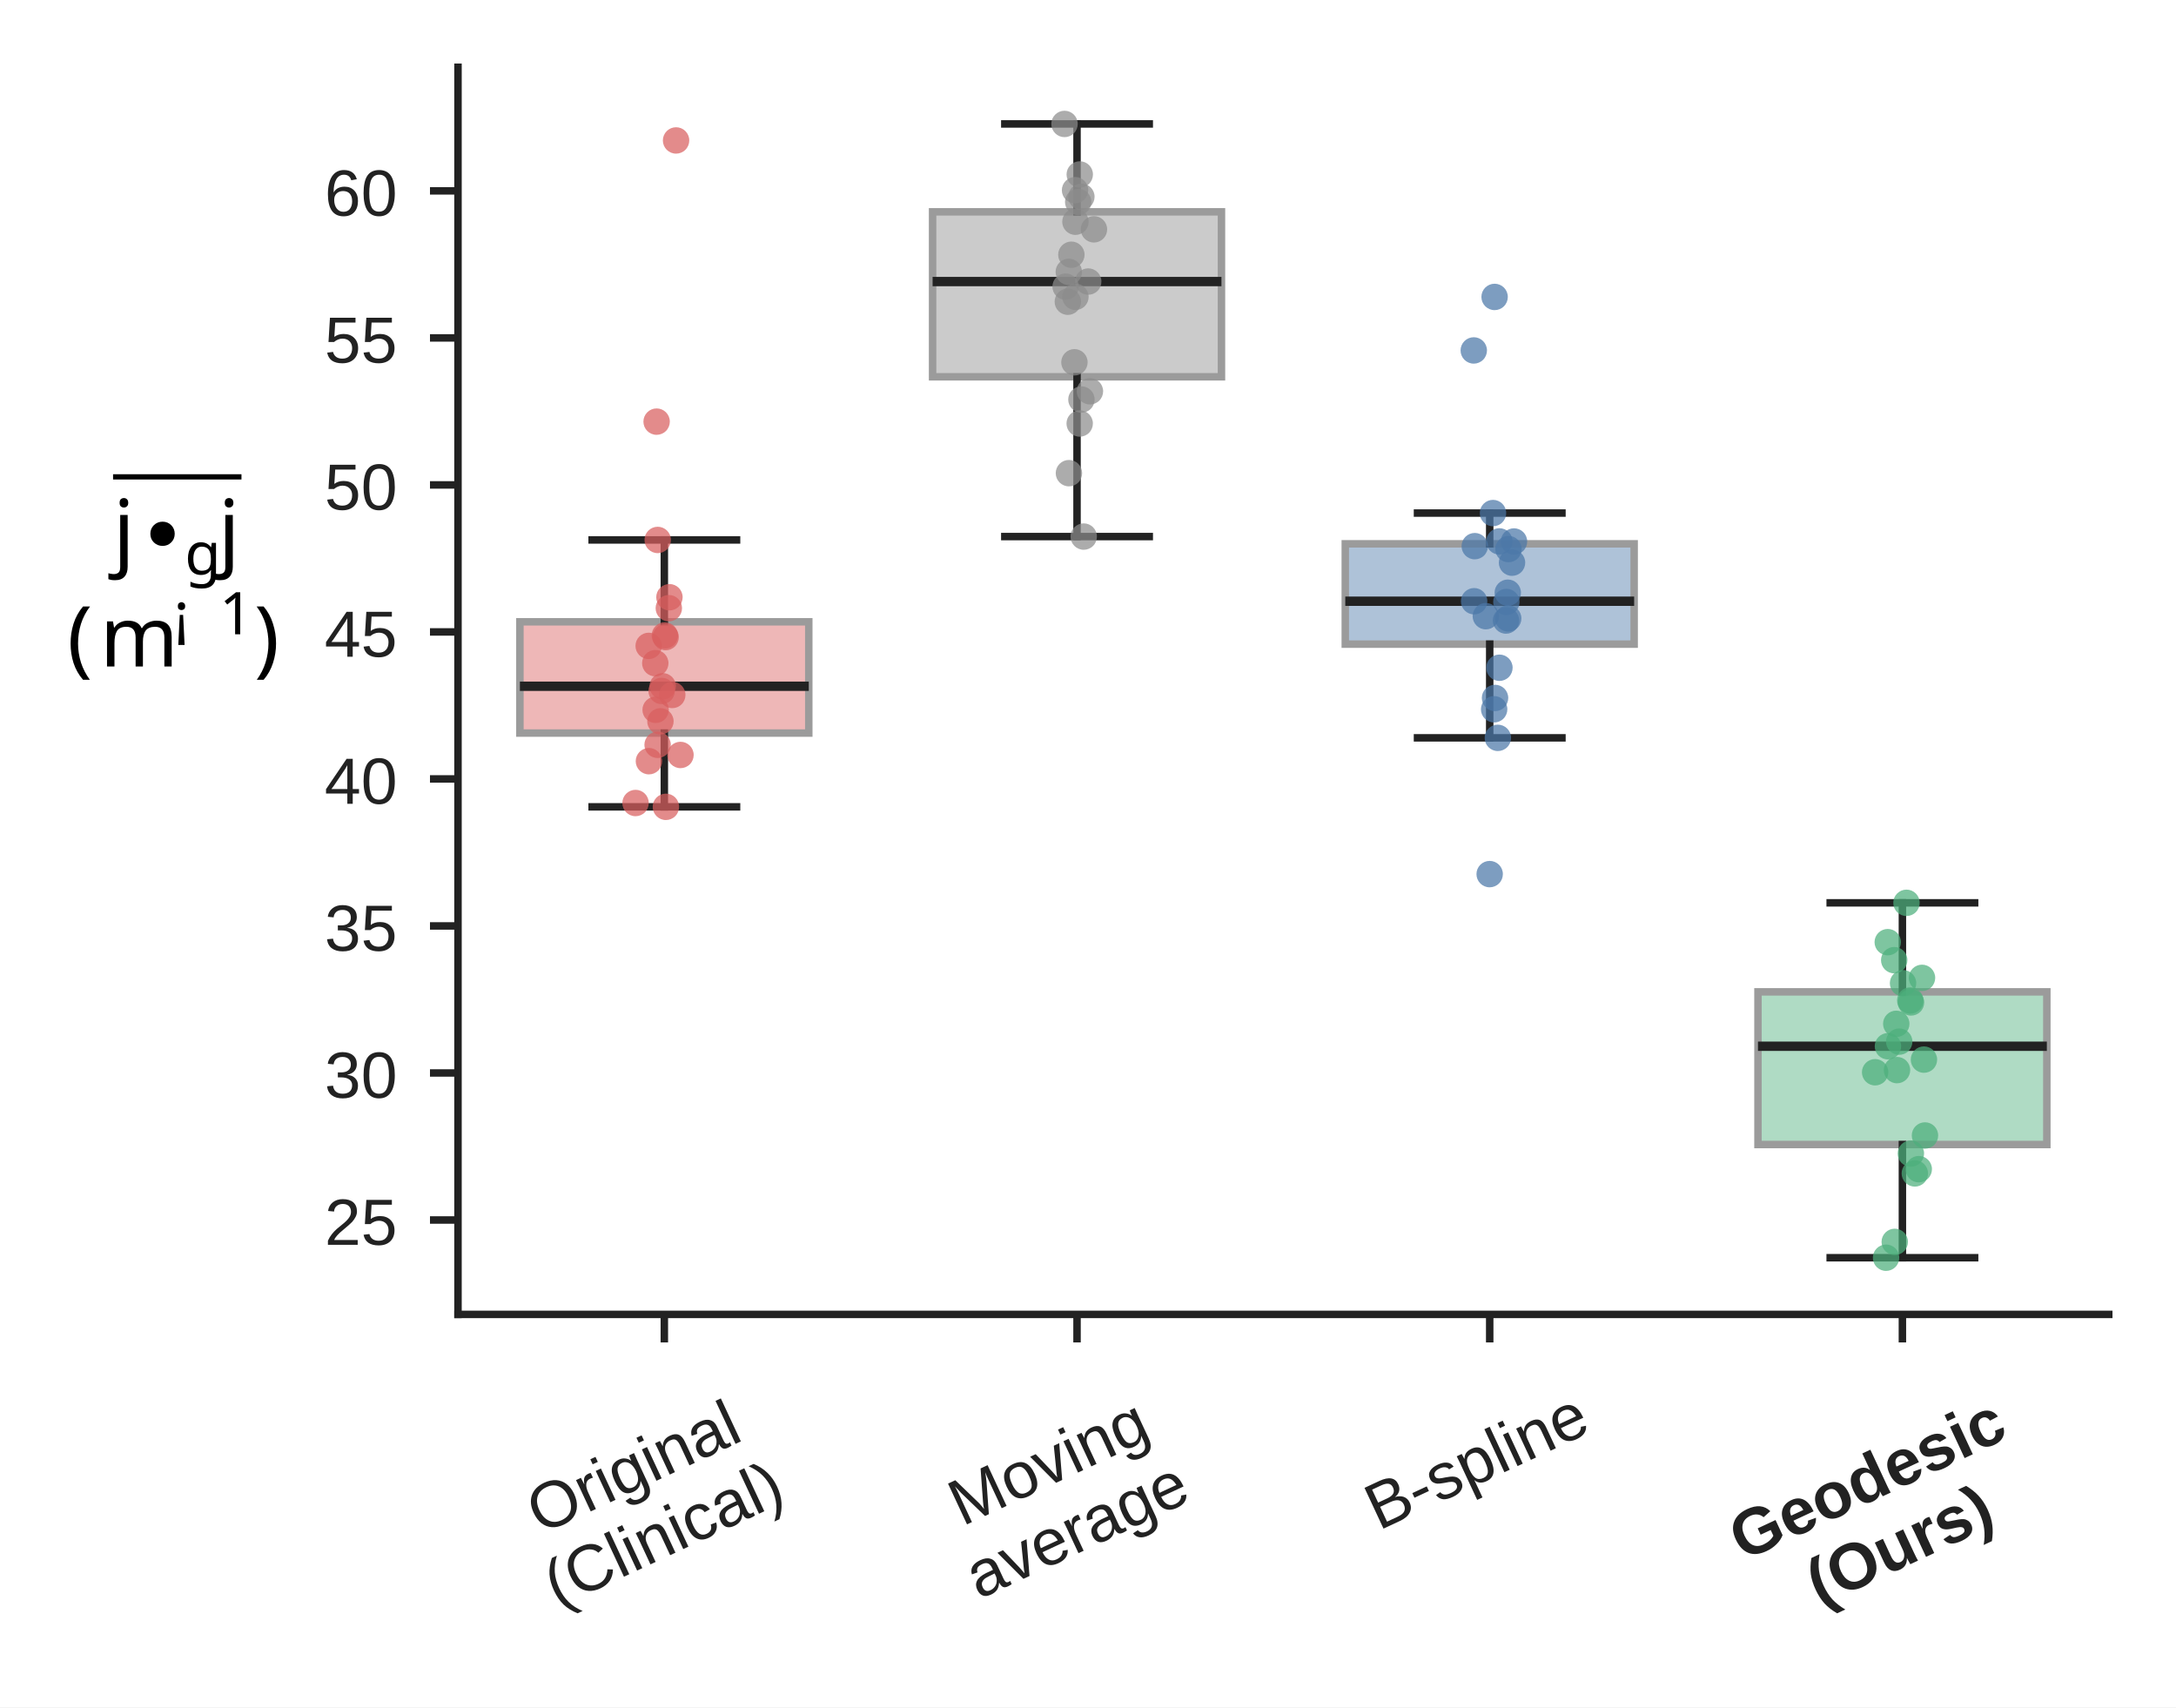
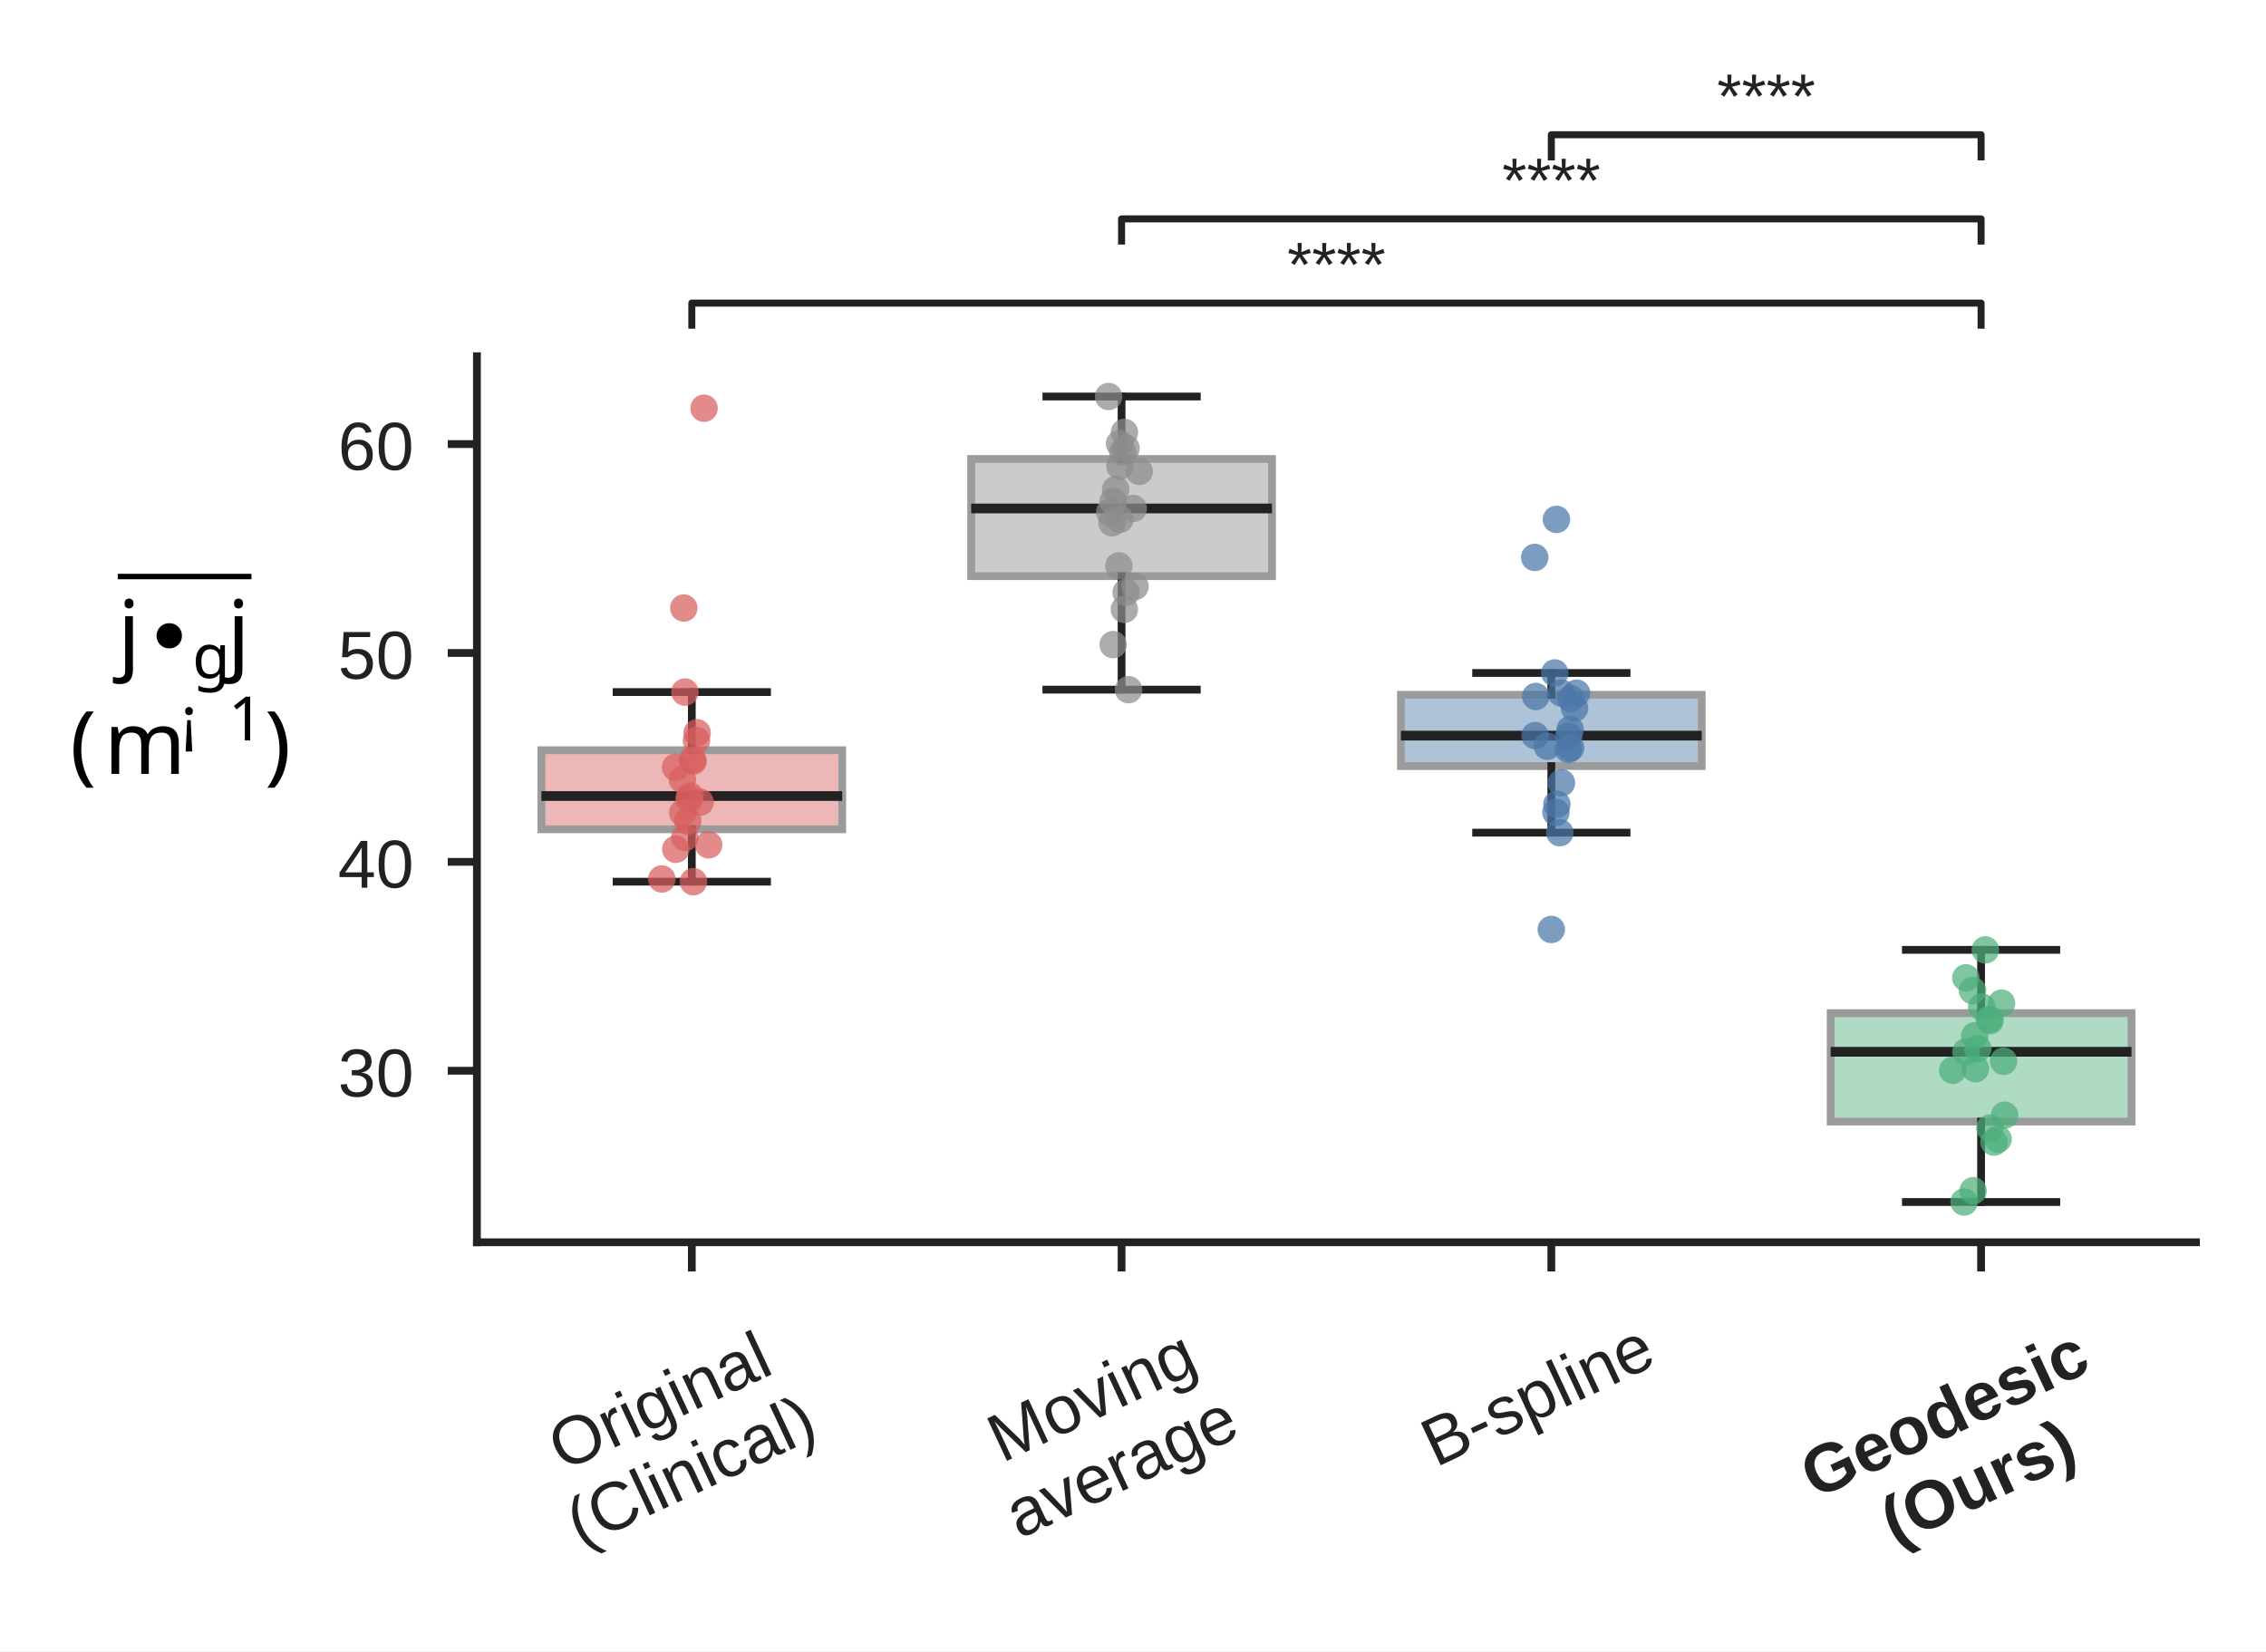
- <svg xmlns="http://www.w3.org/2000/svg" xmlns:xlink="http://www.w3.org/1999/xlink" width="232.976pt" height="182.769pt" viewBox="0 0 232.976 182.769" version="1.1">
+ <svg xmlns="http://www.w3.org/2000/svg" xmlns:xlink="http://www.w3.org/1999/xlink" width="232.976pt" height="169.815pt" viewBox="0 0 232.976 169.815" version="1.1">
  <defs>
    <style type="text/css">*{stroke-linejoin: round; stroke-linecap: butt}</style>
  </defs>
  <g id="figure_1">
    <g id="patch_1">
-       <path d="M 0 182.769  L 232.976 182.769  L 232.976 0  L 0 0  z " style="fill: #ffffff" />
+       <path d="M 0 169.815  L 232.976 169.815  L 232.976 0  L 0 0  z " style="fill: #ffffff" />
    </g>
    <g id="axes_1">
      <g id="patch_2">
-         <path d="M 49.036 140.705  L 225.776 140.705  L 225.776 7.2  L 49.036 7.2  z " style="fill: #ffffff" />
+         <path d="M 49.036 127.751  L 225.776 127.751  L 225.776 36.634  L 49.036 36.634  z " style="fill: #ffffff" />
      </g>
      <g id="matplotlib.axis_1">
        <g id="xtick_1">
          <g id="line2d_1">
            <defs>
-               <path id="m8efb5eeac6" d="M 0 0  L 0 3  " style="stroke: #222222; stroke-width: 0.8" />
+               <path id="me6452659dd" d="M 0 0  L 0 3  " style="stroke: #222222; stroke-width: 0.8" />
            </defs>
            <g>
-               <use xlink:href="#m8efb5eeac6" x="71.128" y="140.705" style="fill: #222222; stroke: #222222; stroke-width: 0.8" />
+               <use xlink:href="#me6452659dd" x="71.128" y="127.751" style="fill: #222222; stroke: #222222; stroke-width: 0.8" />
            </g>
          </g>
          <g id="text_1">
-             <text style="font-size: 7px; font-family: 'Arial', 'Helvetica', 'DejaVu Sans', sans-serif; fill: #222222" transform="translate(57.87559 164.3017) rotate(-25)">Original</text>
-             <text style="font-size: 7px; font-family: 'Arial', 'Helvetica', 'DejaVu Sans', sans-serif; fill: #222222" transform="translate(59.68748 172.1055) rotate(-25)">(Clinical)</text>
+             <text style="font-size: 7px; font-family: 'Arial', 'Helvetica', 'DejaVu Sans', sans-serif; fill: #222222" transform="translate(57.87559 151.3475) rotate(-25)">Original</text>
+             <text style="font-size: 7px; font-family: 'Arial', 'Helvetica', 'DejaVu Sans', sans-serif; fill: #222222" transform="translate(59.68748 159.1514) rotate(-25)">(Clinical)</text>
          </g>
        </g>
        <g id="xtick_2">
          <g id="line2d_2">
            <g>
-               <use xlink:href="#m8efb5eeac6" x="115.313" y="140.705" style="fill: #222222; stroke: #222222; stroke-width: 0.8" />
+               <use xlink:href="#me6452659dd" x="115.313" y="127.751" style="fill: #222222; stroke: #222222; stroke-width: 0.8" />
            </g>
          </g>
          <g id="text_2">
-             <text style="font-size: 7px; font-family: 'Arial', 'Helvetica', 'DejaVu Sans', sans-serif; fill: #222222" transform="translate(103.0128 163.4255) rotate(-25)">Moving</text>
-             <text style="font-size: 7px; font-family: 'Arial', 'Helvetica', 'DejaVu Sans', sans-serif; fill: #222222" transform="translate(104.7994 171.2412) rotate(-25)">average</text>
+             <text style="font-size: 7px; font-family: 'Arial', 'Helvetica', 'DejaVu Sans', sans-serif; fill: #222222" transform="translate(103.0128 150.4714) rotate(-25)">Moving</text>
+             <text style="font-size: 7px; font-family: 'Arial', 'Helvetica', 'DejaVu Sans', sans-serif; fill: #222222" transform="translate(104.7994 158.287) rotate(-25)">average</text>
          </g>
        </g>
        <g id="xtick_3">
          <g id="line2d_3">
            <g>
-               <use xlink:href="#m8efb5eeac6" x="159.498" y="140.705" style="fill: #222222; stroke: #222222; stroke-width: 0.8" />
+               <use xlink:href="#me6452659dd" x="159.498" y="127.751" style="fill: #222222; stroke: #222222; stroke-width: 0.8" />
            </g>
          </g>
          <g id="text_3">
-             <text style="font-size: 7px; font-family: 'Arial', 'Helvetica', 'DejaVu Sans', sans-serif; fill: #222222" transform="translate(147.6031 163.8806) rotate(-25)">B-spline</text>
+             <text style="font-size: 7px; font-family: 'Arial', 'Helvetica', 'DejaVu Sans', sans-serif; fill: #222222" transform="translate(147.6031 150.9264) rotate(-25)">B-spline</text>
          </g>
        </g>
        <g id="xtick_4">
          <g id="line2d_4">
            <g>
-               <use xlink:href="#m8efb5eeac6" x="203.683" y="140.705" style="fill: #222222; stroke: #222222; stroke-width: 0.8" />
+               <use xlink:href="#me6452659dd" x="203.683" y="127.751" style="fill: #222222; stroke: #222222; stroke-width: 0.8" />
            </g>
          </g>
          <g id="text_4">
-             <text style="font-weight: 700; font-size: 7px; font-family: 'Arial', 'Helvetica', 'DejaVu Sans', sans-serif; fill: #222222" transform="translate(186.6312 167.1453) rotate(-25)">Geodesic</text>
-             <text style="font-weight: 700; font-size: 7px; font-family: 'Arial', 'Helvetica', 'DejaVu Sans', sans-serif; fill: #222222" transform="translate(194.8497 171.9618) rotate(-25)">(Ours)</text>
+             <text style="font-weight: 700; font-size: 7px; font-family: 'Arial', 'Helvetica', 'DejaVu Sans', sans-serif; fill: #222222" transform="translate(186.6312 154.1912) rotate(-25)">Geodesic</text>
+             <text style="font-weight: 700; font-size: 7px; font-family: 'Arial', 'Helvetica', 'DejaVu Sans', sans-serif; fill: #222222" transform="translate(194.8497 159.0077) rotate(-25)">(Ours)</text>
          </g>
        </g>
      </g>
      <g id="matplotlib.axis_2">
        <g id="ytick_1">
          <g id="line2d_5">
            <defs>
-               <path id="m1b971b80a0" d="M 0 0  L -3 0  " style="stroke: #222222; stroke-width: 0.8" />
+               <path id="ma192ec0ff4" d="M 0 0  L -3 0  " style="stroke: #222222; stroke-width: 0.8" />
            </defs>
            <g>
-               <use xlink:href="#m1b971b80a0" x="49.036" y="130.598" style="fill: #222222; stroke: #222222; stroke-width: 0.8" />
+               <use xlink:href="#ma192ec0ff4" x="49.036" y="110.112" style="fill: #222222; stroke: #222222; stroke-width: 0.8" />
            </g>
          </g>
          <g id="text_5">
-             <text style="font-size: 7px; font-family: 'Arial', 'Helvetica', 'DejaVu Sans', sans-serif; text-anchor: end; fill: #222222" x="42.536" y="133.257" transform="rotate(-0 42.53583 133.2573)">25</text>
+             <text style="font-size: 7px; font-family: 'Arial', 'Helvetica', 'DejaVu Sans', sans-serif; text-anchor: end; fill: #222222" x="42.536" y="112.771" transform="rotate(-0 42.53583 112.7713)">30</text>
          </g>
        </g>
        <g id="ytick_2">
          <g id="line2d_6">
            <g>
-               <use xlink:href="#m1b971b80a0" x="49.036" y="114.86" style="fill: #222222; stroke: #222222; stroke-width: 0.8" />
+               <use xlink:href="#ma192ec0ff4" x="49.036" y="88.63" style="fill: #222222; stroke: #222222; stroke-width: 0.8" />
            </g>
          </g>
          <g id="text_6">
-             <text style="font-size: 7px; font-family: 'Arial', 'Helvetica', 'DejaVu Sans', sans-serif; text-anchor: end; fill: #222222" x="42.536" y="117.52" transform="rotate(-0 42.53583 117.5196)">30</text>
+             <text style="font-size: 7px; font-family: 'Arial', 'Helvetica', 'DejaVu Sans', sans-serif; text-anchor: end; fill: #222222" x="42.536" y="91.289" transform="rotate(-0 42.53583 91.28944)">40</text>
          </g>
        </g>
        <g id="ytick_3">
          <g id="line2d_7">
            <g>
-               <use xlink:href="#m1b971b80a0" x="49.036" y="99.122" style="fill: #222222; stroke: #222222; stroke-width: 0.8" />
+               <use xlink:href="#ma192ec0ff4" x="49.036" y="67.148" style="fill: #222222; stroke: #222222; stroke-width: 0.8" />
            </g>
          </g>
          <g id="text_7">
-             <text style="font-size: 7px; font-family: 'Arial', 'Helvetica', 'DejaVu Sans', sans-serif; text-anchor: end; fill: #222222" x="42.536" y="101.782" transform="rotate(-0 42.53583 101.7818)">35</text>
+             <text style="font-size: 7px; font-family: 'Arial', 'Helvetica', 'DejaVu Sans', sans-serif; text-anchor: end; fill: #222222" x="42.536" y="69.808" transform="rotate(-0 42.53583 69.80755)">50</text>
          </g>
        </g>
        <g id="ytick_4">
          <g id="line2d_8">
            <g>
-               <use xlink:href="#m1b971b80a0" x="49.036" y="83.385" style="fill: #222222; stroke: #222222; stroke-width: 0.8" />
+               <use xlink:href="#ma192ec0ff4" x="49.036" y="45.666" style="fill: #222222; stroke: #222222; stroke-width: 0.8" />
            </g>
          </g>
          <g id="text_8">
-             <text style="font-size: 7px; font-family: 'Arial', 'Helvetica', 'DejaVu Sans', sans-serif; text-anchor: end; fill: #222222" x="42.536" y="86.044" transform="rotate(-0 42.53583 86.04407)">40</text>
-           </g>
-         </g>
-         <g id="ytick_5">
-           <g id="line2d_9">
-             <g>
-               <use xlink:href="#m1b971b80a0" x="49.036" y="67.647" style="fill: #222222; stroke: #222222; stroke-width: 0.8" />
-             </g>
-           </g>
-           <g id="text_9">
-             <text style="font-size: 7px; font-family: 'Arial', 'Helvetica', 'DejaVu Sans', sans-serif; text-anchor: end; fill: #222222" x="42.536" y="70.306" transform="rotate(-0 42.53583 70.30631)">45</text>
-           </g>
-         </g>
-         <g id="ytick_6">
-           <g id="line2d_10">
-             <g>
-               <use xlink:href="#m1b971b80a0" x="49.036" y="51.909" style="fill: #222222; stroke: #222222; stroke-width: 0.8" />
-             </g>
-           </g>
-           <g id="text_10">
-             <text style="font-size: 7px; font-family: 'Arial', 'Helvetica', 'DejaVu Sans', sans-serif; text-anchor: end; fill: #222222" x="42.536" y="54.569" transform="rotate(-0 42.53583 54.56855)">50</text>
-           </g>
-         </g>
-         <g id="ytick_7">
-           <g id="line2d_11">
-             <g>
-               <use xlink:href="#m1b971b80a0" x="49.036" y="36.171" style="fill: #222222; stroke: #222222; stroke-width: 0.8" />
-             </g>
-           </g>
-           <g id="text_11">
-             <text style="font-size: 7px; font-family: 'Arial', 'Helvetica', 'DejaVu Sans', sans-serif; text-anchor: end; fill: #222222" x="42.536" y="38.831" transform="rotate(-0 42.53583 38.8308)">55</text>
-           </g>
-         </g>
-         <g id="ytick_8">
-           <g id="line2d_12">
-             <g>
-               <use xlink:href="#m1b971b80a0" x="49.036" y="20.434" style="fill: #222222; stroke: #222222; stroke-width: 0.8" />
-             </g>
-           </g>
-           <g id="text_12">
-             <text style="font-size: 7px; font-family: 'Arial', 'Helvetica', 'DejaVu Sans', sans-serif; text-anchor: end; fill: #222222" x="42.536" y="23.093" transform="rotate(-0 42.53583 23.09304)">60</text>
-           </g>
-         </g>
-         <g id="text_13">
-           <g transform="translate(12.105 59.64247)">
+             <text style="font-size: 7px; font-family: 'Arial', 'Helvetica', 'DejaVu Sans', sans-serif; text-anchor: end; fill: #222222" x="42.536" y="48.326" transform="rotate(-0 42.53583 48.32567)">60</text>
+           </g>
+         </g>
+         <g id="text_9">
+           <g transform="translate(12.105 67.88259)">
            <text>
              <tspan x="0" y="0.312" style="font-size: 9px; font-family: 'cmsy10'">j</tspan>
              <tspan x="11.257" y="0.312" style="font-size: 9px; font-family: 'cmsy10'">j</tspan>
              <tspan x="2.492" y="0.312" style="font-size: 9px; font-family: 'cmmi10'">∙</tspan>
              <tspan x="7.677" y="1.843" style="font-size: 6.3px; font-family: 'cmmi10'">g</tspan>
            </text>
            <rect x="0" y="-8.875" width="13.748" height="0.562" />
          </g>
-           <g transform="translate(7.2 71.70248)">
+           <g transform="translate(7.2 79.94259)">
            <text>
              <tspan x="0" y="-0.356" style="font-size: 9px; font-family: 'cmr10'">(</tspan>
              <tspan x="3.494" y="-0.356" style="font-size: 9px; font-family: 'cmr10'">m</tspan>
              <tspan x="20.011" y="-0.356" style="font-size: 9px; font-family: 'cmr10'">)</tspan>
              <tspan x="11.392" y="-3.8" style="font-size: 6.3px; font-family: 'cmsy10'">¡</tspan>
              <tspan x="16.287" y="-3.8" style="font-size: 6.3px; font-family: 'cmr10'">1</tspan>
            </text>
          </g>
        </g>
      </g>
      <g id="patch_3">
-         <path d="M 55.664 78.474  L 86.593 78.474  L 86.593 66.564  L 55.664 66.564  L 55.664 78.474  z " clip-path="url(#p00fdfb1974)" style="fill: #d95f5f; opacity: 0.45; stroke: #222222; stroke-width: 0.8; stroke-linejoin: miter" />
+         <path d="M 55.664 85.279  L 86.593 85.279  L 86.593 77.15  L 55.664 77.15  L 55.664 85.279  z " clip-path="url(#p60077879af)" style="fill: #d95f5f; opacity: 0.45; stroke: #222222; stroke-width: 0.8; stroke-linejoin: miter" />
+       </g>
+       <g id="line2d_9">
+         <path d="M 71.128 85.279  L 71.128 90.668  " clip-path="url(#p60077879af)" style="fill: none; stroke: #222222; stroke-width: 0.8; stroke-linecap: square" />
+       </g>
+       <g id="line2d_10">
+         <path d="M 71.128 77.15  L 71.128 71.169  " clip-path="url(#p60077879af)" style="fill: none; stroke: #222222; stroke-width: 0.8; stroke-linecap: square" />
+       </g>
+       <g id="line2d_11">
+         <path d="M 63.396 90.668  L 78.861 90.668  " clip-path="url(#p60077879af)" style="fill: none; stroke: #222222; stroke-width: 0.8; stroke-linecap: square" />
+       </g>
+       <g id="line2d_12">
+         <path d="M 63.396 71.169  L 78.861 71.169  " clip-path="url(#p60077879af)" style="fill: none; stroke: #222222; stroke-width: 0.8; stroke-linecap: square" />
+       </g>
+       <g id="patch_4">
+         <path d="M 99.849 59.249  L 130.778 59.249  L 130.778 47.198  L 99.849 47.198  L 99.849 59.249  z " clip-path="url(#p60077879af)" style="fill: #8c8c8c; opacity: 0.45; stroke: #222222; stroke-width: 0.8; stroke-linejoin: miter" />
      </g>
      <g id="line2d_13">
-         <path d="M 71.128 78.474  L 71.128 86.371  " clip-path="url(#p00fdfb1974)" style="fill: none; stroke: #222222; stroke-width: 0.8; stroke-linecap: square" />
+         <path d="M 115.313 59.249  L 115.313 70.923  " clip-path="url(#p60077879af)" style="fill: none; stroke: #222222; stroke-width: 0.8; stroke-linecap: square" />
      </g>
      <g id="line2d_14">
-         <path d="M 71.128 66.564  L 71.128 57.801  " clip-path="url(#p00fdfb1974)" style="fill: none; stroke: #222222; stroke-width: 0.8; stroke-linecap: square" />
+         <path d="M 115.313 47.198  L 115.313 40.776  " clip-path="url(#p60077879af)" style="fill: none; stroke: #222222; stroke-width: 0.8; stroke-linecap: square" />
      </g>
      <g id="line2d_15">
-         <path d="M 63.396 86.371  L 78.861 86.371  " clip-path="url(#p00fdfb1974)" style="fill: none; stroke: #222222; stroke-width: 0.8; stroke-linecap: square" />
+         <path d="M 107.581 70.923  L 123.046 70.923  " clip-path="url(#p60077879af)" style="fill: none; stroke: #222222; stroke-width: 0.8; stroke-linecap: square" />
      </g>
      <g id="line2d_16">
-         <path d="M 63.396 57.801  L 78.861 57.801  " clip-path="url(#p00fdfb1974)" style="fill: none; stroke: #222222; stroke-width: 0.8; stroke-linecap: square" />
-       </g>
-       <g id="patch_4">
-         <path d="M 99.849 40.335  L 130.778 40.335  L 130.778 22.677  L 99.849 22.677  L 99.849 40.335  z " clip-path="url(#p00fdfb1974)" style="fill: #8c8c8c; opacity: 0.45; stroke: #222222; stroke-width: 0.8; stroke-linejoin: miter" />
+         <path d="M 107.581 40.776  L 123.046 40.776  " clip-path="url(#p60077879af)" style="fill: none; stroke: #222222; stroke-width: 0.8; stroke-linecap: square" />
+       </g>
+       <g id="patch_5">
+         <path d="M 144.034 78.781  L 174.963 78.781  L 174.963 71.452  L 144.034 71.452  L 144.034 78.781  z " clip-path="url(#p60077879af)" style="fill: #4c78a8; opacity: 0.45; stroke: #222222; stroke-width: 0.8; stroke-linejoin: miter" />
      </g>
      <g id="line2d_17">
-         <path d="M 115.313 40.335  L 115.313 57.44  " clip-path="url(#p00fdfb1974)" style="fill: none; stroke: #222222; stroke-width: 0.8; stroke-linecap: square" />
+         <path d="M 159.498 78.781  L 159.498 85.629  " clip-path="url(#p60077879af)" style="fill: none; stroke: #222222; stroke-width: 0.8; stroke-linecap: square" />
      </g>
      <g id="line2d_18">
-         <path d="M 115.313 22.677  L 115.313 13.268  " clip-path="url(#p00fdfb1974)" style="fill: none; stroke: #222222; stroke-width: 0.8; stroke-linecap: square" />
+         <path d="M 159.498 71.452  L 159.498 69.205  " clip-path="url(#p60077879af)" style="fill: none; stroke: #222222; stroke-width: 0.8; stroke-linecap: square" />
      </g>
      <g id="line2d_19">
-         <path d="M 107.581 57.44  L 123.046 57.44  " clip-path="url(#p00fdfb1974)" style="fill: none; stroke: #222222; stroke-width: 0.8; stroke-linecap: square" />
+         <path d="M 151.766 85.629  L 167.231 85.629  " clip-path="url(#p60077879af)" style="fill: none; stroke: #222222; stroke-width: 0.8; stroke-linecap: square" />
      </g>
      <g id="line2d_20">
-         <path d="M 107.581 13.268  L 123.046 13.268  " clip-path="url(#p00fdfb1974)" style="fill: none; stroke: #222222; stroke-width: 0.8; stroke-linecap: square" />
-       </g>
-       <g id="patch_5">
-         <path d="M 144.034 68.954  L 174.963 68.954  L 174.963 58.216  L 144.034 58.216  L 144.034 68.954  z " clip-path="url(#p00fdfb1974)" style="fill: #4c78a8; opacity: 0.45; stroke: #222222; stroke-width: 0.8; stroke-linejoin: miter" />
+         <path d="M 151.766 69.205  L 167.231 69.205  " clip-path="url(#p60077879af)" style="fill: none; stroke: #222222; stroke-width: 0.8; stroke-linecap: square" />
+       </g>
+       <g id="patch_6">
+         <path d="M 188.219 115.34  L 219.148 115.34  L 219.148 104.186  L 188.219 104.186  L 188.219 115.34  z " clip-path="url(#p60077879af)" style="fill: #4daf7c; opacity: 0.45; stroke: #222222; stroke-width: 0.8; stroke-linejoin: miter" />
      </g>
      <g id="line2d_21">
-         <path d="M 159.498 68.954  L 159.498 78.987  " clip-path="url(#p00fdfb1974)" style="fill: none; stroke: #222222; stroke-width: 0.8; stroke-linecap: square" />
+         <path d="M 203.683 115.34  L 203.683 123.609  " clip-path="url(#p60077879af)" style="fill: none; stroke: #222222; stroke-width: 0.8; stroke-linecap: square" />
      </g>
      <g id="line2d_22">
-         <path d="M 159.498 58.216  L 159.498 54.923  " clip-path="url(#p00fdfb1974)" style="fill: none; stroke: #222222; stroke-width: 0.8; stroke-linecap: square" />
+         <path d="M 203.683 104.186  L 203.683 97.681  " clip-path="url(#p60077879af)" style="fill: none; stroke: #222222; stroke-width: 0.8; stroke-linecap: square" />
      </g>
      <g id="line2d_23">
-         <path d="M 151.766 78.987  L 167.231 78.987  " clip-path="url(#p00fdfb1974)" style="fill: none; stroke: #222222; stroke-width: 0.8; stroke-linecap: square" />
+         <path d="M 195.951 123.609  L 211.416 123.609  " clip-path="url(#p60077879af)" style="fill: none; stroke: #222222; stroke-width: 0.8; stroke-linecap: square" />
      </g>
      <g id="line2d_24">
-         <path d="M 151.766 54.923  L 167.231 54.923  " clip-path="url(#p00fdfb1974)" style="fill: none; stroke: #222222; stroke-width: 0.8; stroke-linecap: square" />
-       </g>
-       <g id="patch_6">
-         <path d="M 188.219 122.52  L 219.148 122.52  L 219.148 106.178  L 188.219 106.178  L 188.219 122.52  z " clip-path="url(#p00fdfb1974)" style="fill: #4daf7c; opacity: 0.45; stroke: #222222; stroke-width: 0.8; stroke-linejoin: miter" />
+         <path d="M 195.951 97.681  L 211.416 97.681  " clip-path="url(#p60077879af)" style="fill: none; stroke: #222222; stroke-width: 0.8; stroke-linecap: square" />
      </g>
      <g id="line2d_25">
-         <path d="M 203.683 122.52  L 203.683 134.637  " clip-path="url(#p00fdfb1974)" style="fill: none; stroke: #222222; stroke-width: 0.8; stroke-linecap: square" />
+         <path d="M 71.128 33.445  L 71.128 31.167  L 203.683 31.167  L 203.683 33.445  " style="fill: none; stroke: #222222; stroke-width: 0.72; stroke-linecap: square" />
      </g>
      <g id="line2d_26">
-         <path d="M 203.683 106.178  L 203.683 96.646  " clip-path="url(#p00fdfb1974)" style="fill: none; stroke: #222222; stroke-width: 0.8; stroke-linecap: square" />
+         <path d="M 115.313 24.789  L 115.313 22.511  L 203.683 22.511  L 203.683 24.789  " style="fill: none; stroke: #222222; stroke-width: 0.72; stroke-linecap: square" />
      </g>
      <g id="line2d_27">
-         <path d="M 195.951 134.637  L 211.416 134.637  " clip-path="url(#p00fdfb1974)" style="fill: none; stroke: #222222; stroke-width: 0.8; stroke-linecap: square" />
+         <path d="M 159.498 16.133  L 159.498 13.855  L 203.683 13.855  L 203.683 16.133  " style="fill: none; stroke: #222222; stroke-width: 0.72; stroke-linecap: square" />
      </g>
      <g id="line2d_28">
-         <path d="M 195.951 96.646  L 211.416 96.646  " clip-path="url(#p00fdfb1974)" style="fill: none; stroke: #222222; stroke-width: 0.8; stroke-linecap: square" />
+         <path d="M 55.664 81.859  L 86.593 81.859  " clip-path="url(#p60077879af)" style="fill: none; stroke: #222222" />
      </g>
      <g id="line2d_29">
-         <path d="M 55.664 73.464  L 86.593 73.464  " clip-path="url(#p00fdfb1974)" style="fill: none; stroke: #222222" />
+         <path d="M 99.849 52.29  L 130.778 52.29  " clip-path="url(#p60077879af)" style="fill: none; stroke: #222222" />
      </g>
      <g id="line2d_30">
-         <path d="M 99.849 30.139  L 130.778 30.139  " clip-path="url(#p00fdfb1974)" style="fill: none; stroke: #222222" />
+         <path d="M 144.034 75.646  L 174.963 75.646  " clip-path="url(#p60077879af)" style="fill: none; stroke: #222222" />
      </g>
      <g id="line2d_31">
-         <path d="M 144.034 64.361  L 174.963 64.361  " clip-path="url(#p00fdfb1974)" style="fill: none; stroke: #222222" />
-       </g>
-       <g id="line2d_32">
-         <path d="M 188.219 111.998  L 219.148 111.998  " clip-path="url(#p00fdfb1974)" style="fill: none; stroke: #222222" />
+         <path d="M 188.219 108.159  L 219.148 108.159  " clip-path="url(#p60077879af)" style="fill: none; stroke: #222222" />
      </g>
      <g id="patch_7">
-         <path d="M 49.036 140.705  L 49.036 7.2  " style="fill: none; stroke: #222222; stroke-width: 0.8; stroke-linejoin: miter; stroke-linecap: square" />
+         <path d="M 49.036 127.751  L 49.036 36.634  " style="fill: none; stroke: #222222; stroke-width: 0.8; stroke-linejoin: miter; stroke-linecap: square" />
      </g>
      <g id="patch_8">
-         <path d="M 49.036 140.705  L 225.776 140.705  " style="fill: none; stroke: #222222; stroke-width: 0.8; stroke-linejoin: miter; stroke-linecap: square" />
+         <path d="M 49.036 127.751  L 225.776 127.751  " style="fill: none; stroke: #222222; stroke-width: 0.8; stroke-linejoin: miter; stroke-linecap: square" />
      </g>
      <g id="PathCollection_1">
        <defs>
-           <path id="mad8cd3c42a" d="M 0 1.414  C 0.375 1.414 0.735 1.265 1 1  C 1.265 0.735 1.414 0.375 1.414 0  C 1.414 -0.375 1.265 -0.735 1 -1  C 0.735 -1.265 0.375 -1.414 0 -1.414  C -0.375 -1.414 -0.735 -1.265 -1 -1  C -1.265 -0.735 -1.414 -0.375 -1.414 0  C -1.414 0.375 -1.265 0.735 -1 1  C -0.735 1.265 -0.375 1.414 0 1.414  z " />
+           <path id="mb245ec2bf5" d="M 0 1.414  C 0.375 1.414 0.735 1.265 1 1  C 1.265 0.735 1.414 0.375 1.414 0  C 1.414 -0.375 1.265 -0.735 1 -1  C 0.735 -1.265 0.375 -1.414 0 -1.414  C -0.375 -1.414 -0.735 -1.265 -1 -1  C -1.265 -0.735 -1.414 -0.375 -1.414 0  C -1.414 0.375 -1.265 0.735 -1 1  C -0.735 1.265 -0.375 1.414 0 1.414  z " />
        </defs>
-         <g clip-path="url(#p00fdfb1974)">
-           <use xlink:href="#mad8cd3c42a" x="71.295" y="86.371" style="fill: #d95f5f; fill-opacity: 0.72" />
-           <use xlink:href="#mad8cd3c42a" x="70.953" y="73.464" style="fill: #d95f5f; fill-opacity: 0.72" />
-           <use xlink:href="#mad8cd3c42a" x="71.977" y="74.395" style="fill: #d95f5f; fill-opacity: 0.72" />
-           <use xlink:href="#mad8cd3c42a" x="71.267" y="68.202" style="fill: #d95f5f; fill-opacity: 0.72" />
-           <use xlink:href="#mad8cd3c42a" x="70.418" y="57.801" style="fill: #d95f5f; fill-opacity: 0.72" />
-           <use xlink:href="#mad8cd3c42a" x="71.608" y="65.105" style="fill: #d95f5f; fill-opacity: 0.72" />
-           <use xlink:href="#mad8cd3c42a" x="72.857" y="80.818" style="fill: #d95f5f; fill-opacity: 0.72" />
-           <use xlink:href="#mad8cd3c42a" x="72.384" y="15.034" style="fill: #d95f5f; fill-opacity: 0.72" />
-           <use xlink:href="#mad8cd3c42a" x="70.196" y="75.984" style="fill: #d95f5f; fill-opacity: 0.72" />
-           <use xlink:href="#mad8cd3c42a" x="69.451" y="69.141" style="fill: #d95f5f; fill-opacity: 0.72" />
-           <use xlink:href="#mad8cd3c42a" x="70.302" y="45.135" style="fill: #d95f5f; fill-opacity: 0.72" />
-           <use xlink:href="#mad8cd3c42a" x="71.183" y="68.023" style="fill: #d95f5f; fill-opacity: 0.72" />
-           <use xlink:href="#mad8cd3c42a" x="68.046" y="85.961" style="fill: #d95f5f; fill-opacity: 0.72" />
-           <use xlink:href="#mad8cd3c42a" x="70.838" y="73.965" style="fill: #d95f5f; fill-opacity: 0.72" />
-           <use xlink:href="#mad8cd3c42a" x="69.477" y="81.484" style="fill: #d95f5f; fill-opacity: 0.72" />
-           <use xlink:href="#mad8cd3c42a" x="70.158" y="70.994" style="fill: #d95f5f; fill-opacity: 0.72" />
-           <use xlink:href="#mad8cd3c42a" x="70.407" y="79.732" style="fill: #d95f5f; fill-opacity: 0.72" />
-           <use xlink:href="#mad8cd3c42a" x="70.709" y="77.217" style="fill: #d95f5f; fill-opacity: 0.72" />
-           <use xlink:href="#mad8cd3c42a" x="71.674" y="63.933" style="fill: #d95f5f; fill-opacity: 0.72" />
+         <g clip-path="url(#p60077879af)">
+           <use xlink:href="#mb245ec2bf5" x="71.295" y="90.668" style="fill: #d95f5f; fill-opacity: 0.72" />
+           <use xlink:href="#mb245ec2bf5" x="70.953" y="81.859" style="fill: #d95f5f; fill-opacity: 0.72" />
+           <use xlink:href="#mb245ec2bf5" x="71.977" y="82.495" style="fill: #d95f5f; fill-opacity: 0.72" />
+           <use xlink:href="#mb245ec2bf5" x="71.267" y="78.268" style="fill: #d95f5f; fill-opacity: 0.72" />
+           <use xlink:href="#mb245ec2bf5" x="70.418" y="71.169" style="fill: #d95f5f; fill-opacity: 0.72" />
+           <use xlink:href="#mb245ec2bf5" x="71.608" y="76.154" style="fill: #d95f5f; fill-opacity: 0.72" />
+           <use xlink:href="#mb245ec2bf5" x="72.857" y="86.878" style="fill: #d95f5f; fill-opacity: 0.72" />
+           <use xlink:href="#mb245ec2bf5" x="72.384" y="41.981" style="fill: #d95f5f; fill-opacity: 0.72" />
+           <use xlink:href="#mb245ec2bf5" x="70.196" y="83.579" style="fill: #d95f5f; fill-opacity: 0.72" />
+           <use xlink:href="#mb245ec2bf5" x="69.451" y="78.909" style="fill: #d95f5f; fill-opacity: 0.72" />
+           <use xlink:href="#mb245ec2bf5" x="70.302" y="62.525" style="fill: #d95f5f; fill-opacity: 0.72" />
+           <use xlink:href="#mb245ec2bf5" x="71.183" y="78.145" style="fill: #d95f5f; fill-opacity: 0.72" />
+           <use xlink:href="#mb245ec2bf5" x="68.046" y="90.388" style="fill: #d95f5f; fill-opacity: 0.72" />
+           <use xlink:href="#mb245ec2bf5" x="70.838" y="82.201" style="fill: #d95f5f; fill-opacity: 0.72" />
+           <use xlink:href="#mb245ec2bf5" x="69.477" y="87.333" style="fill: #d95f5f; fill-opacity: 0.72" />
+           <use xlink:href="#mb245ec2bf5" x="70.158" y="80.174" style="fill: #d95f5f; fill-opacity: 0.72" />
+           <use xlink:href="#mb245ec2bf5" x="70.407" y="86.137" style="fill: #d95f5f; fill-opacity: 0.72" />
+           <use xlink:href="#mb245ec2bf5" x="70.709" y="84.421" style="fill: #d95f5f; fill-opacity: 0.72" />
+           <use xlink:href="#mb245ec2bf5" x="71.674" y="75.354" style="fill: #d95f5f; fill-opacity: 0.72" />
        </g>
      </g>
      <g id="PathCollection_2">
        <defs>
-           <path id="m2438e38b45" d="M 0 1.414  C 0.375 1.414 0.735 1.265 1 1  C 1.265 0.735 1.414 0.375 1.414 0  C 1.414 -0.375 1.265 -0.735 1 -1  C 0.735 -1.265 0.375 -1.414 0 -1.414  C -0.375 -1.414 -0.735 -1.265 -1 -1  C -1.265 -0.735 -1.414 -0.375 -1.414 0  C -1.414 0.375 -1.265 0.735 -1 1  C -0.735 1.265 -0.375 1.414 0 1.414  z " />
+           <path id="m95ef25a8f2" d="M 0 1.414  C 0.375 1.414 0.735 1.265 1 1  C 1.265 0.735 1.414 0.375 1.414 0  C 1.414 -0.375 1.265 -0.735 1 -1  C 0.735 -1.265 0.375 -1.414 0 -1.414  C -0.375 -1.414 -0.735 -1.265 -1 -1  C -1.265 -0.735 -1.414 -0.375 -1.414 0  C -1.414 0.375 -1.265 0.735 -1 1  C -0.735 1.265 -0.375 1.414 0 1.414  z " />
        </defs>
-         <g clip-path="url(#p00fdfb1974)">
-           <use xlink:href="#m2438e38b45" x="116.695" y="41.887" style="fill: #8c8c8c; fill-opacity: 0.72" />
-           <use xlink:href="#m2438e38b45" x="115.143" y="23.735" style="fill: #8c8c8c; fill-opacity: 0.72" />
-           <use xlink:href="#m2438e38b45" x="117.125" y="24.549" style="fill: #8c8c8c; fill-opacity: 0.72" />
-           <use xlink:href="#m2438e38b45" x="114.432" y="29.104" style="fill: #8c8c8c; fill-opacity: 0.72" />
-           <use xlink:href="#m2438e38b45" x="115.779" y="21.064" style="fill: #8c8c8c; fill-opacity: 0.72" />
-           <use xlink:href="#m2438e38b45" x="116.511" y="30.139" style="fill: #8c8c8c; fill-opacity: 0.72" />
-           <use xlink:href="#m2438e38b45" x="115.438" y="21.619" style="fill: #8c8c8c; fill-opacity: 0.72" />
-           <use xlink:href="#m2438e38b45" x="114.328" y="32.298" style="fill: #8c8c8c; fill-opacity: 0.72" />
-           <use xlink:href="#m2438e38b45" x="114.092" y="30.687" style="fill: #8c8c8c; fill-opacity: 0.72" />
-           <use xlink:href="#m2438e38b45" x="114.707" y="27.269" style="fill: #8c8c8c; fill-opacity: 0.72" />
-           <use xlink:href="#m2438e38b45" x="115.605" y="18.676" style="fill: #8c8c8c; fill-opacity: 0.72" />
-           <use xlink:href="#m2438e38b45" x="113.975" y="13.268" style="fill: #8c8c8c; fill-opacity: 0.72" />
-           <use xlink:href="#m2438e38b45" x="115.036" y="38.783" style="fill: #8c8c8c; fill-opacity: 0.72" />
-           <use xlink:href="#m2438e38b45" x="115.102" y="20.36" style="fill: #8c8c8c; fill-opacity: 0.72" />
-           <use xlink:href="#m2438e38b45" x="116.03" y="57.44" style="fill: #8c8c8c; fill-opacity: 0.72" />
-           <use xlink:href="#m2438e38b45" x="115.598" y="45.335" style="fill: #8c8c8c; fill-opacity: 0.72" />
-           <use xlink:href="#m2438e38b45" x="115.784" y="42.769" style="fill: #8c8c8c; fill-opacity: 0.72" />
-           <use xlink:href="#m2438e38b45" x="114.447" y="50.651" style="fill: #8c8c8c; fill-opacity: 0.72" />
-           <use xlink:href="#m2438e38b45" x="115.142" y="31.775" style="fill: #8c8c8c; fill-opacity: 0.72" />
+         <g clip-path="url(#p60077879af)">
+           <use xlink:href="#m95ef25a8f2" x="116.695" y="60.308" style="fill: #8c8c8c; fill-opacity: 0.72" />
+           <use xlink:href="#m95ef25a8f2" x="115.143" y="47.92" style="fill: #8c8c8c; fill-opacity: 0.72" />
+           <use xlink:href="#m95ef25a8f2" x="117.125" y="48.475" style="fill: #8c8c8c; fill-opacity: 0.72" />
+           <use xlink:href="#m95ef25a8f2" x="114.432" y="51.584" style="fill: #8c8c8c; fill-opacity: 0.72" />
+           <use xlink:href="#m95ef25a8f2" x="115.779" y="46.097" style="fill: #8c8c8c; fill-opacity: 0.72" />
+           <use xlink:href="#m95ef25a8f2" x="116.511" y="52.29" style="fill: #8c8c8c; fill-opacity: 0.72" />
+           <use xlink:href="#m95ef25a8f2" x="115.438" y="46.475" style="fill: #8c8c8c; fill-opacity: 0.72" />
+           <use xlink:href="#m95ef25a8f2" x="114.328" y="53.764" style="fill: #8c8c8c; fill-opacity: 0.72" />
+           <use xlink:href="#m95ef25a8f2" x="114.092" y="52.664" style="fill: #8c8c8c; fill-opacity: 0.72" />
+           <use xlink:href="#m95ef25a8f2" x="114.707" y="50.331" style="fill: #8c8c8c; fill-opacity: 0.72" />
+           <use xlink:href="#m95ef25a8f2" x="115.605" y="44.467" style="fill: #8c8c8c; fill-opacity: 0.72" />
+           <use xlink:href="#m95ef25a8f2" x="113.975" y="40.776" style="fill: #8c8c8c; fill-opacity: 0.72" />
+           <use xlink:href="#m95ef25a8f2" x="115.036" y="58.19" style="fill: #8c8c8c; fill-opacity: 0.72" />
+           <use xlink:href="#m95ef25a8f2" x="115.102" y="45.616" style="fill: #8c8c8c; fill-opacity: 0.72" />
+           <use xlink:href="#m95ef25a8f2" x="116.03" y="70.923" style="fill: #8c8c8c; fill-opacity: 0.72" />
+           <use xlink:href="#m95ef25a8f2" x="115.598" y="62.662" style="fill: #8c8c8c; fill-opacity: 0.72" />
+           <use xlink:href="#m95ef25a8f2" x="115.784" y="60.91" style="fill: #8c8c8c; fill-opacity: 0.72" />
+           <use xlink:href="#m95ef25a8f2" x="114.447" y="66.289" style="fill: #8c8c8c; fill-opacity: 0.72" />
+           <use xlink:href="#m95ef25a8f2" x="115.142" y="53.406" style="fill: #8c8c8c; fill-opacity: 0.72" />
        </g>
      </g>
      <g id="PathCollection_3">
        <defs>
-           <path id="m1fdd7f4c68" d="M 0 1.414  C 0.375 1.414 0.735 1.265 1 1  C 1.265 0.735 1.414 0.375 1.414 0  C 1.414 -0.375 1.265 -0.735 1 -1  C 0.735 -1.265 0.375 -1.414 0 -1.414  C -0.375 -1.414 -0.735 -1.265 -1 -1  C -1.265 -0.735 -1.414 -0.375 -1.414 0  C -1.414 0.375 -1.265 0.735 -1 1  C -0.735 1.265 -0.375 1.414 0 1.414  z " />
+           <path id="m73c186d208" d="M 0 1.414  C 0.375 1.414 0.735 1.265 1 1  C 1.265 0.735 1.414 0.375 1.414 0  C 1.414 -0.375 1.265 -0.735 1 -1  C 0.735 -1.265 0.375 -1.414 0 -1.414  C -0.375 -1.414 -0.735 -1.265 -1 -1  C -1.265 -0.735 -1.414 -0.375 -1.414 0  C -1.414 0.375 -1.265 0.735 -1 1  C -0.735 1.265 -0.375 1.414 0 1.414  z " />
        </defs>
-         <g clip-path="url(#p00fdfb1974)">
-           <use xlink:href="#m1fdd7f4c68" x="160.538" y="71.481" style="fill: #4c78a8; fill-opacity: 0.72" />
-           <use xlink:href="#m1fdd7f4c68" x="161.478" y="66.202" style="fill: #4c78a8; fill-opacity: 0.72" />
-           <use xlink:href="#m1fdd7f4c68" x="157.829" y="64.361" style="fill: #4c78a8; fill-opacity: 0.72" />
-           <use xlink:href="#m1fdd7f4c68" x="161.505" y="58.779" style="fill: #4c78a8; fill-opacity: 0.72" />
-           <use xlink:href="#m1fdd7f4c68" x="161.282" y="64.442" style="fill: #4c78a8; fill-opacity: 0.72" />
-           <use xlink:href="#m1fdd7f4c68" x="160.534" y="57.957" style="fill: #4c78a8; fill-opacity: 0.72" />
-           <use xlink:href="#m1fdd7f4c68" x="159.849" y="54.923" style="fill: #4c78a8; fill-opacity: 0.72" />
-           <use xlink:href="#m1fdd7f4c68" x="159.082" y="65.962" style="fill: #4c78a8; fill-opacity: 0.72" />
-           <use xlink:href="#m1fdd7f4c68" x="161.431" y="63.449" style="fill: #4c78a8; fill-opacity: 0.72" />
-           <use xlink:href="#m1fdd7f4c68" x="162.097" y="57.966" style="fill: #4c78a8; fill-opacity: 0.72" />
-           <use xlink:href="#m1fdd7f4c68" x="161.887" y="60.234" style="fill: #4c78a8; fill-opacity: 0.72" />
-           <use xlink:href="#m1fdd7f4c68" x="161.242" y="66.427" style="fill: #4c78a8; fill-opacity: 0.72" />
-           <use xlink:href="#m1fdd7f4c68" x="159.972" y="75.927" style="fill: #4c78a8; fill-opacity: 0.72" />
-           <use xlink:href="#m1fdd7f4c68" x="157.897" y="58.465" style="fill: #4c78a8; fill-opacity: 0.72" />
-           <use xlink:href="#m1fdd7f4c68" x="159.493" y="93.572" style="fill: #4c78a8; fill-opacity: 0.72" />
-           <use xlink:href="#m1fdd7f4c68" x="160.369" y="78.987" style="fill: #4c78a8; fill-opacity: 0.72" />
-           <use xlink:href="#m1fdd7f4c68" x="157.791" y="37.514" style="fill: #4c78a8; fill-opacity: 0.72" />
-           <use xlink:href="#m1fdd7f4c68" x="160.022" y="31.786" style="fill: #4c78a8; fill-opacity: 0.72" />
-           <use xlink:href="#m1fdd7f4c68" x="160.068" y="74.715" style="fill: #4c78a8; fill-opacity: 0.72" />
+         <g clip-path="url(#p60077879af)">
+           <use xlink:href="#m73c186d208" x="160.538" y="80.506" style="fill: #4c78a8; fill-opacity: 0.72" />
+           <use xlink:href="#m73c186d208" x="161.478" y="76.903" style="fill: #4c78a8; fill-opacity: 0.72" />
+           <use xlink:href="#m73c186d208" x="157.829" y="75.646" style="fill: #4c78a8; fill-opacity: 0.72" />
+           <use xlink:href="#m73c186d208" x="161.505" y="71.837" style="fill: #4c78a8; fill-opacity: 0.72" />
+           <use xlink:href="#m73c186d208" x="161.282" y="75.702" style="fill: #4c78a8; fill-opacity: 0.72" />
+           <use xlink:href="#m73c186d208" x="160.534" y="71.276" style="fill: #4c78a8; fill-opacity: 0.72" />
+           <use xlink:href="#m73c186d208" x="159.849" y="69.205" style="fill: #4c78a8; fill-opacity: 0.72" />
+           <use xlink:href="#m73c186d208" x="159.082" y="76.739" style="fill: #4c78a8; fill-opacity: 0.72" />
+           <use xlink:href="#m73c186d208" x="161.431" y="75.024" style="fill: #4c78a8; fill-opacity: 0.72" />
+           <use xlink:href="#m73c186d208" x="162.097" y="71.282" style="fill: #4c78a8; fill-opacity: 0.72" />
+           <use xlink:href="#m73c186d208" x="161.887" y="72.829" style="fill: #4c78a8; fill-opacity: 0.72" />
+           <use xlink:href="#m73c186d208" x="161.242" y="77.056" style="fill: #4c78a8; fill-opacity: 0.72" />
+           <use xlink:href="#m73c186d208" x="159.972" y="83.54" style="fill: #4c78a8; fill-opacity: 0.72" />
+           <use xlink:href="#m73c186d208" x="157.897" y="71.622" style="fill: #4c78a8; fill-opacity: 0.72" />
+           <use xlink:href="#m73c186d208" x="159.493" y="95.583" style="fill: #4c78a8; fill-opacity: 0.72" />
+           <use xlink:href="#m73c186d208" x="160.369" y="85.629" style="fill: #4c78a8; fill-opacity: 0.72" />
+           <use xlink:href="#m73c186d208" x="157.791" y="57.323" style="fill: #4c78a8; fill-opacity: 0.72" />
+           <use xlink:href="#m73c186d208" x="160.022" y="53.414" style="fill: #4c78a8; fill-opacity: 0.72" />
+           <use xlink:href="#m73c186d208" x="160.068" y="82.713" style="fill: #4c78a8; fill-opacity: 0.72" />
        </g>
      </g>
      <g id="PathCollection_4">
        <defs>
-           <path id="mf3d6ae2134" d="M 0 1.414  C 0.375 1.414 0.735 1.265 1 1  C 1.265 0.735 1.414 0.375 1.414 0  C 1.414 -0.375 1.265 -0.735 1 -1  C 0.735 -1.265 0.375 -1.414 0 -1.414  C -0.375 -1.414 -0.735 -1.265 -1 -1  C -1.265 -0.735 -1.414 -0.375 -1.414 0  C -1.414 0.375 -1.265 0.735 -1 1  C -0.735 1.265 -0.375 1.414 0 1.414  z " />
+           <path id="m747096d4ab" d="M 0 1.414  C 0.375 1.414 0.735 1.265 1 1  C 1.265 0.735 1.414 0.375 1.414 0  C 1.414 -0.375 1.265 -0.735 1 -1  C 0.735 -1.265 0.375 -1.414 0 -1.414  C -0.375 -1.414 -0.735 -1.265 -1 -1  C -1.265 -0.735 -1.414 -0.375 -1.414 0  C -1.414 0.375 -1.265 0.735 -1 1  C -0.735 1.265 -0.375 1.414 0 1.414  z " />
        </defs>
-         <g clip-path="url(#p00fdfb1974)">
-           <use xlink:href="#mf3d6ae2134" x="204.606" y="107.31" style="fill: #4daf7c; fill-opacity: 0.72" />
-           <use xlink:href="#mf3d6ae2134" x="202.114" y="100.856" style="fill: #4daf7c; fill-opacity: 0.72" />
-           <use xlink:href="#mf3d6ae2134" x="202.806" y="102.783" style="fill: #4daf7c; fill-opacity: 0.72" />
-           <use xlink:href="#mf3d6ae2134" x="203.105" y="114.553" style="fill: #4daf7c; fill-opacity: 0.72" />
-           <use xlink:href="#mf3d6ae2134" x="202.133" y="111.998" style="fill: #4daf7c; fill-opacity: 0.72" />
-           <use xlink:href="#mf3d6ae2134" x="205.989" y="113.43" style="fill: #4daf7c; fill-opacity: 0.72" />
-           <use xlink:href="#mf3d6ae2134" x="203.026" y="109.599" style="fill: #4daf7c; fill-opacity: 0.72" />
-           <use xlink:href="#mf3d6ae2134" x="204.12" y="96.646" style="fill: #4daf7c; fill-opacity: 0.72" />
-           <use xlink:href="#mf3d6ae2134" x="203.341" y="111.506" style="fill: #4daf7c; fill-opacity: 0.72" />
-           <use xlink:href="#mf3d6ae2134" x="205.782" y="104.679" style="fill: #4daf7c; fill-opacity: 0.72" />
-           <use xlink:href="#mf3d6ae2134" x="205.434" y="125.157" style="fill: #4daf7c; fill-opacity: 0.72" />
-           <use xlink:href="#mf3d6ae2134" x="204.523" y="107.103" style="fill: #4daf7c; fill-opacity: 0.72" />
-           <use xlink:href="#mf3d6ae2134" x="200.763" y="114.784" style="fill: #4daf7c; fill-opacity: 0.72" />
-           <use xlink:href="#mf3d6ae2134" x="203.752" y="105.252" style="fill: #4daf7c; fill-opacity: 0.72" />
-           <use xlink:href="#mf3d6ae2134" x="204.59" y="123.487" style="fill: #4daf7c; fill-opacity: 0.72" />
-           <use xlink:href="#mf3d6ae2134" x="205.014" y="125.613" style="fill: #4daf7c; fill-opacity: 0.72" />
-           <use xlink:href="#mf3d6ae2134" x="202.864" y="132.942" style="fill: #4daf7c; fill-opacity: 0.72" />
-           <use xlink:href="#mf3d6ae2134" x="206.099" y="121.553" style="fill: #4daf7c; fill-opacity: 0.72" />
-           <use xlink:href="#mf3d6ae2134" x="201.933" y="134.637" style="fill: #4daf7c; fill-opacity: 0.72" />
-         </g>
+         <g clip-path="url(#p60077879af)">
+           <use xlink:href="#m747096d4ab" x="204.606" y="104.959" style="fill: #4daf7c; fill-opacity: 0.72" />
+           <use xlink:href="#m747096d4ab" x="202.114" y="100.554" style="fill: #4daf7c; fill-opacity: 0.72" />
+           <use xlink:href="#m747096d4ab" x="202.806" y="101.869" style="fill: #4daf7c; fill-opacity: 0.72" />
+           <use xlink:href="#m747096d4ab" x="203.105" y="109.902" style="fill: #4daf7c; fill-opacity: 0.72" />
+           <use xlink:href="#m747096d4ab" x="202.133" y="108.159" style="fill: #4daf7c; fill-opacity: 0.72" />
+           <use xlink:href="#m747096d4ab" x="205.989" y="109.136" style="fill: #4daf7c; fill-opacity: 0.72" />
+           <use xlink:href="#m747096d4ab" x="203.026" y="106.521" style="fill: #4daf7c; fill-opacity: 0.72" />
+           <use xlink:href="#m747096d4ab" x="204.12" y="97.681" style="fill: #4daf7c; fill-opacity: 0.72" />
+           <use xlink:href="#m747096d4ab" x="203.341" y="107.822" style="fill: #4daf7c; fill-opacity: 0.72" />
+           <use xlink:href="#m747096d4ab" x="205.782" y="103.163" style="fill: #4daf7c; fill-opacity: 0.72" />
+           <use xlink:href="#m747096d4ab" x="205.434" y="117.139" style="fill: #4daf7c; fill-opacity: 0.72" />
+           <use xlink:href="#m747096d4ab" x="204.523" y="104.818" style="fill: #4daf7c; fill-opacity: 0.72" />
+           <use xlink:href="#m747096d4ab" x="200.763" y="110.06" style="fill: #4daf7c; fill-opacity: 0.72" />
+           <use xlink:href="#m747096d4ab" x="203.752" y="103.555" style="fill: #4daf7c; fill-opacity: 0.72" />
+           <use xlink:href="#m747096d4ab" x="204.59" y="116" style="fill: #4daf7c; fill-opacity: 0.72" />
+           <use xlink:href="#m747096d4ab" x="205.014" y="117.451" style="fill: #4daf7c; fill-opacity: 0.72" />
+           <use xlink:href="#m747096d4ab" x="202.864" y="122.453" style="fill: #4daf7c; fill-opacity: 0.72" />
+           <use xlink:href="#m747096d4ab" x="206.099" y="114.68" style="fill: #4daf7c; fill-opacity: 0.72" />
+           <use xlink:href="#m747096d4ab" x="201.933" y="123.609" style="fill: #4daf7c; fill-opacity: 0.72" />
+         </g>
+       </g>
+       <g id="text_10">
+         <text style="font-size: 6.5px; font-family: 'Arial', 'Helvetica', 'DejaVu Sans', sans-serif; text-anchor: middle; fill: #222222" x="137.406" y="29.451" transform="rotate(-0 137.4059 29.45111)">****</text>
+       </g>
+       <g id="text_11">
+         <text style="font-size: 6.5px; font-family: 'Arial', 'Helvetica', 'DejaVu Sans', sans-serif; text-anchor: middle; fill: #222222" x="159.498" y="20.795" transform="rotate(-0 159.4984 20.79505)">****</text>
+       </g>
+       <g id="text_12">
+         <text style="font-size: 6.5px; font-family: 'Arial', 'Helvetica', 'DejaVu Sans', sans-serif; text-anchor: middle; fill: #222222" x="181.591" y="12.139" transform="rotate(-0 181.591 12.13898)">****</text>
      </g>
    </g>
  </g>
  <defs>
-     <clipPath id="p00fdfb1974">
-       <rect x="49.036" y="7.2" width="176.74" height="133.505" />
+     <clipPath id="p60077879af">
+       <rect x="49.036" y="36.634" width="176.74" height="91.116" />
    </clipPath>
  </defs>
</svg>
